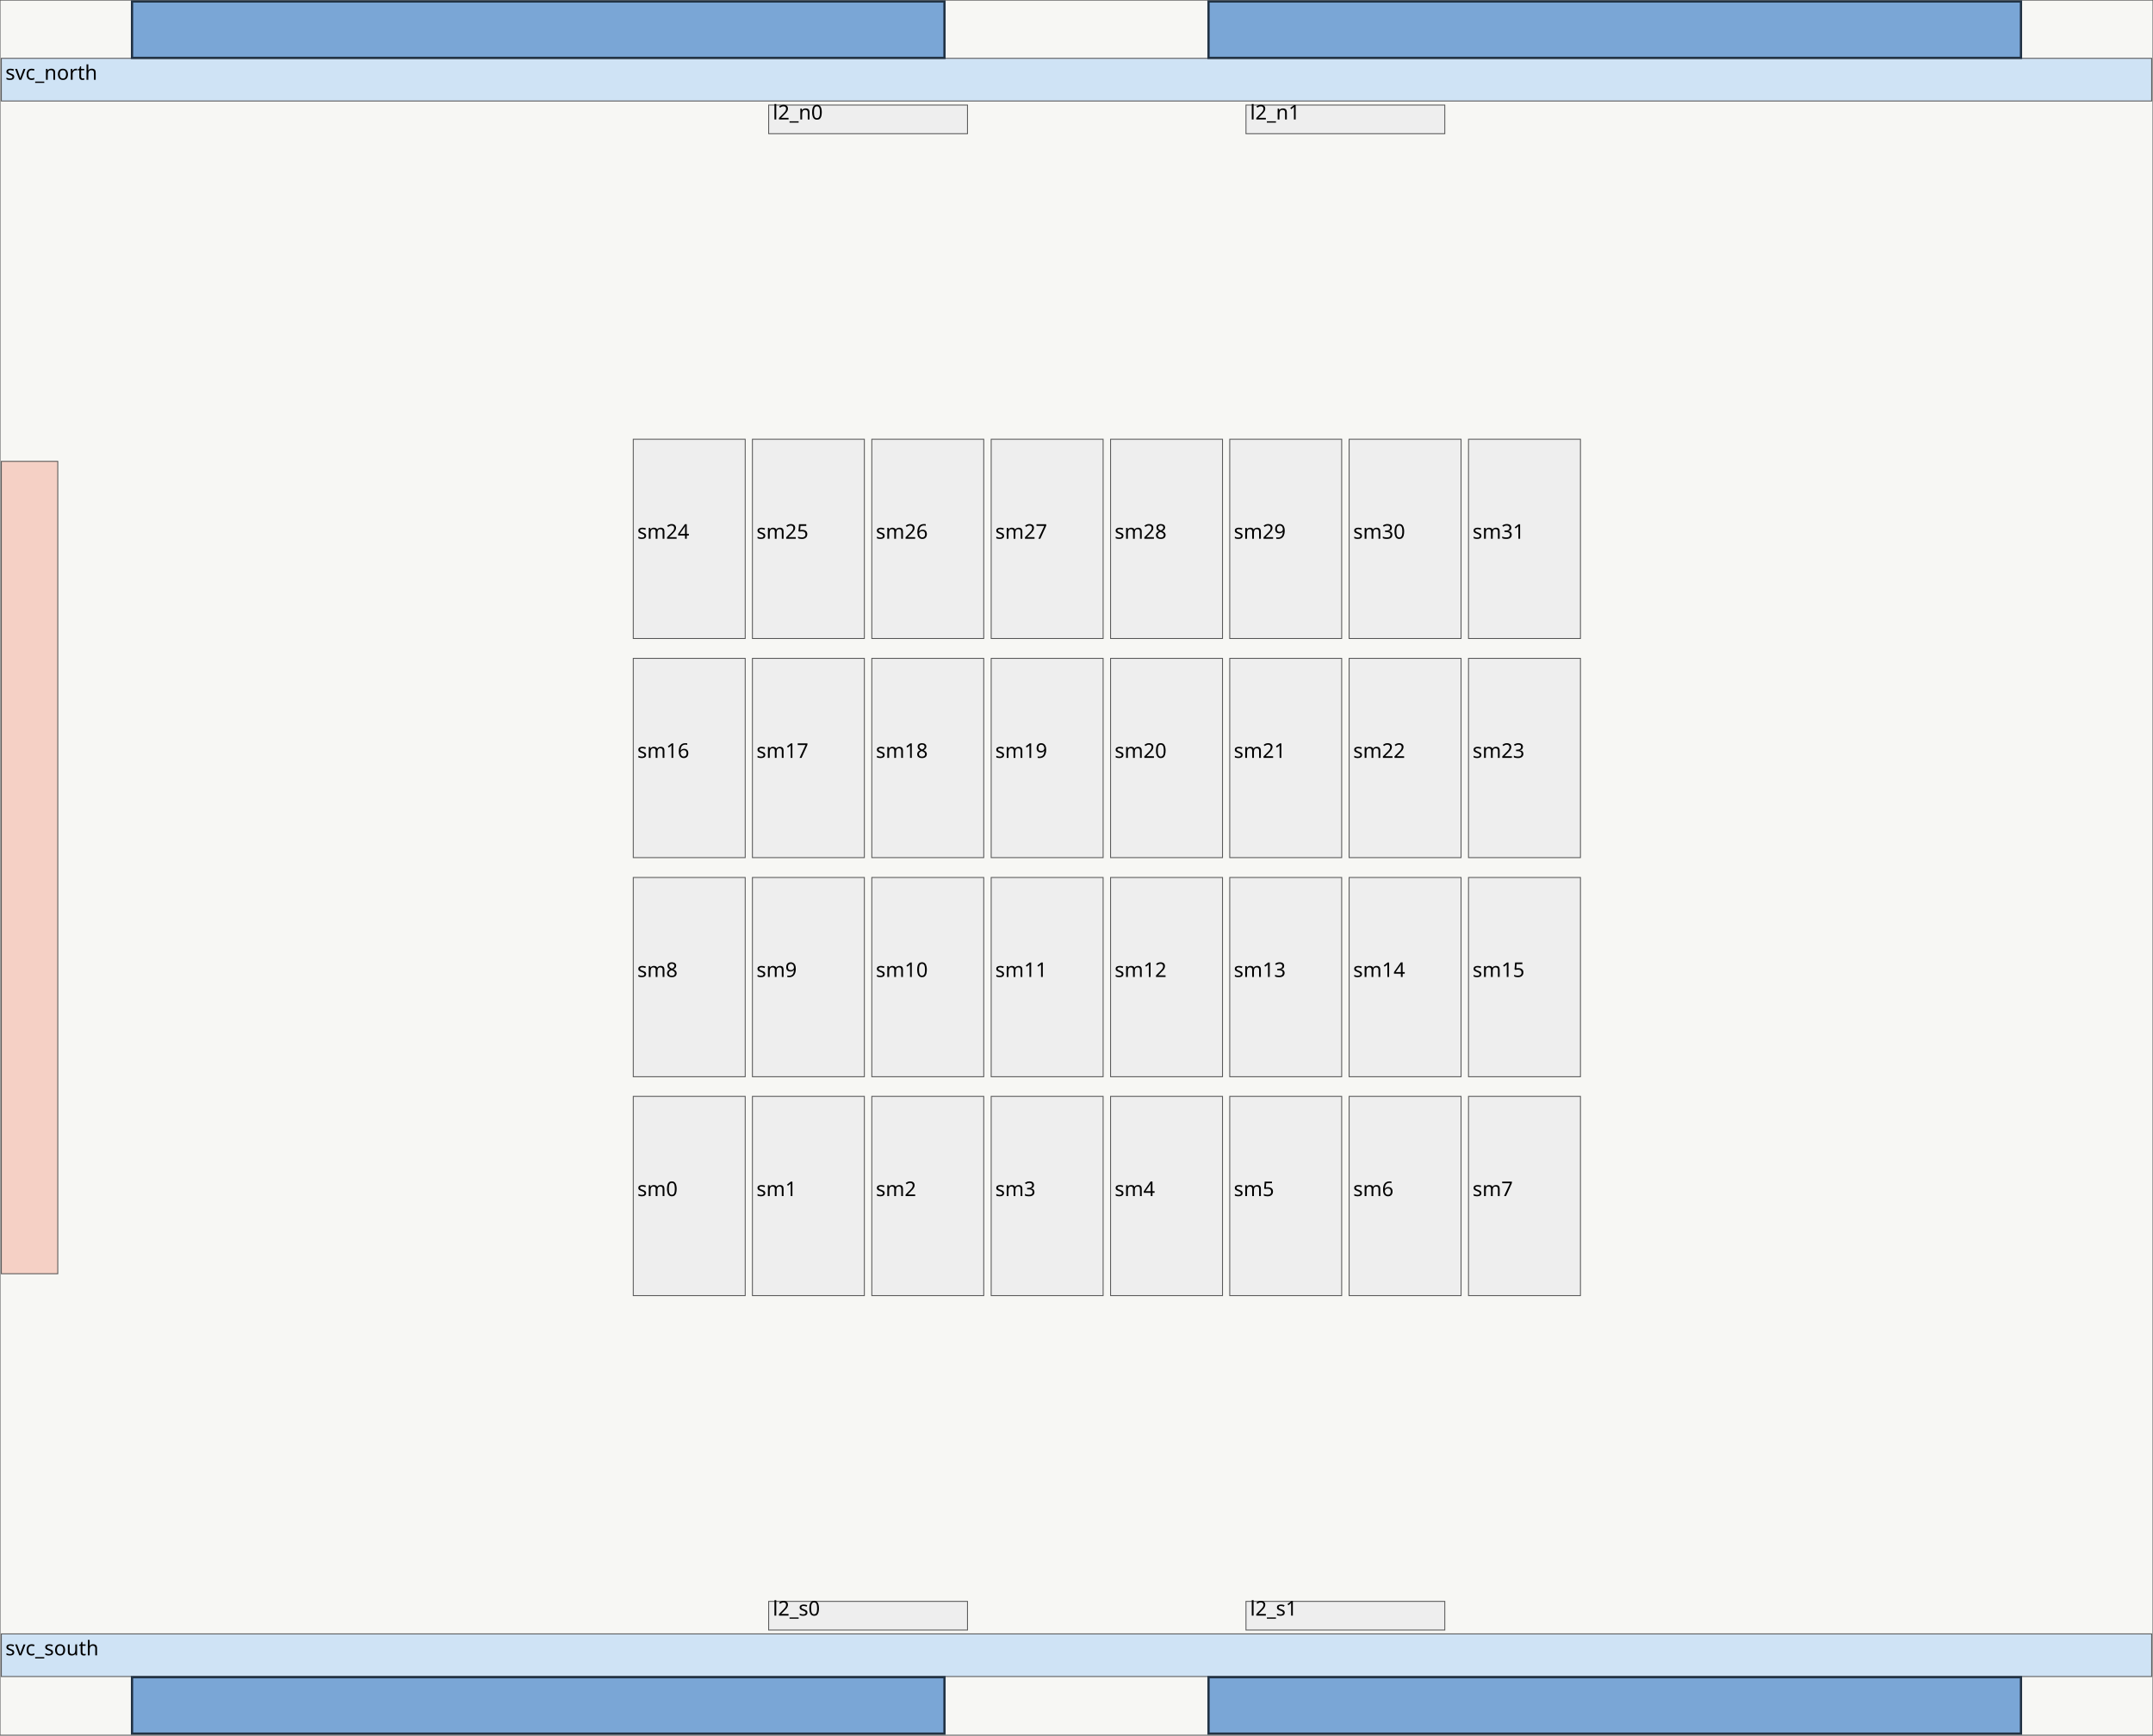
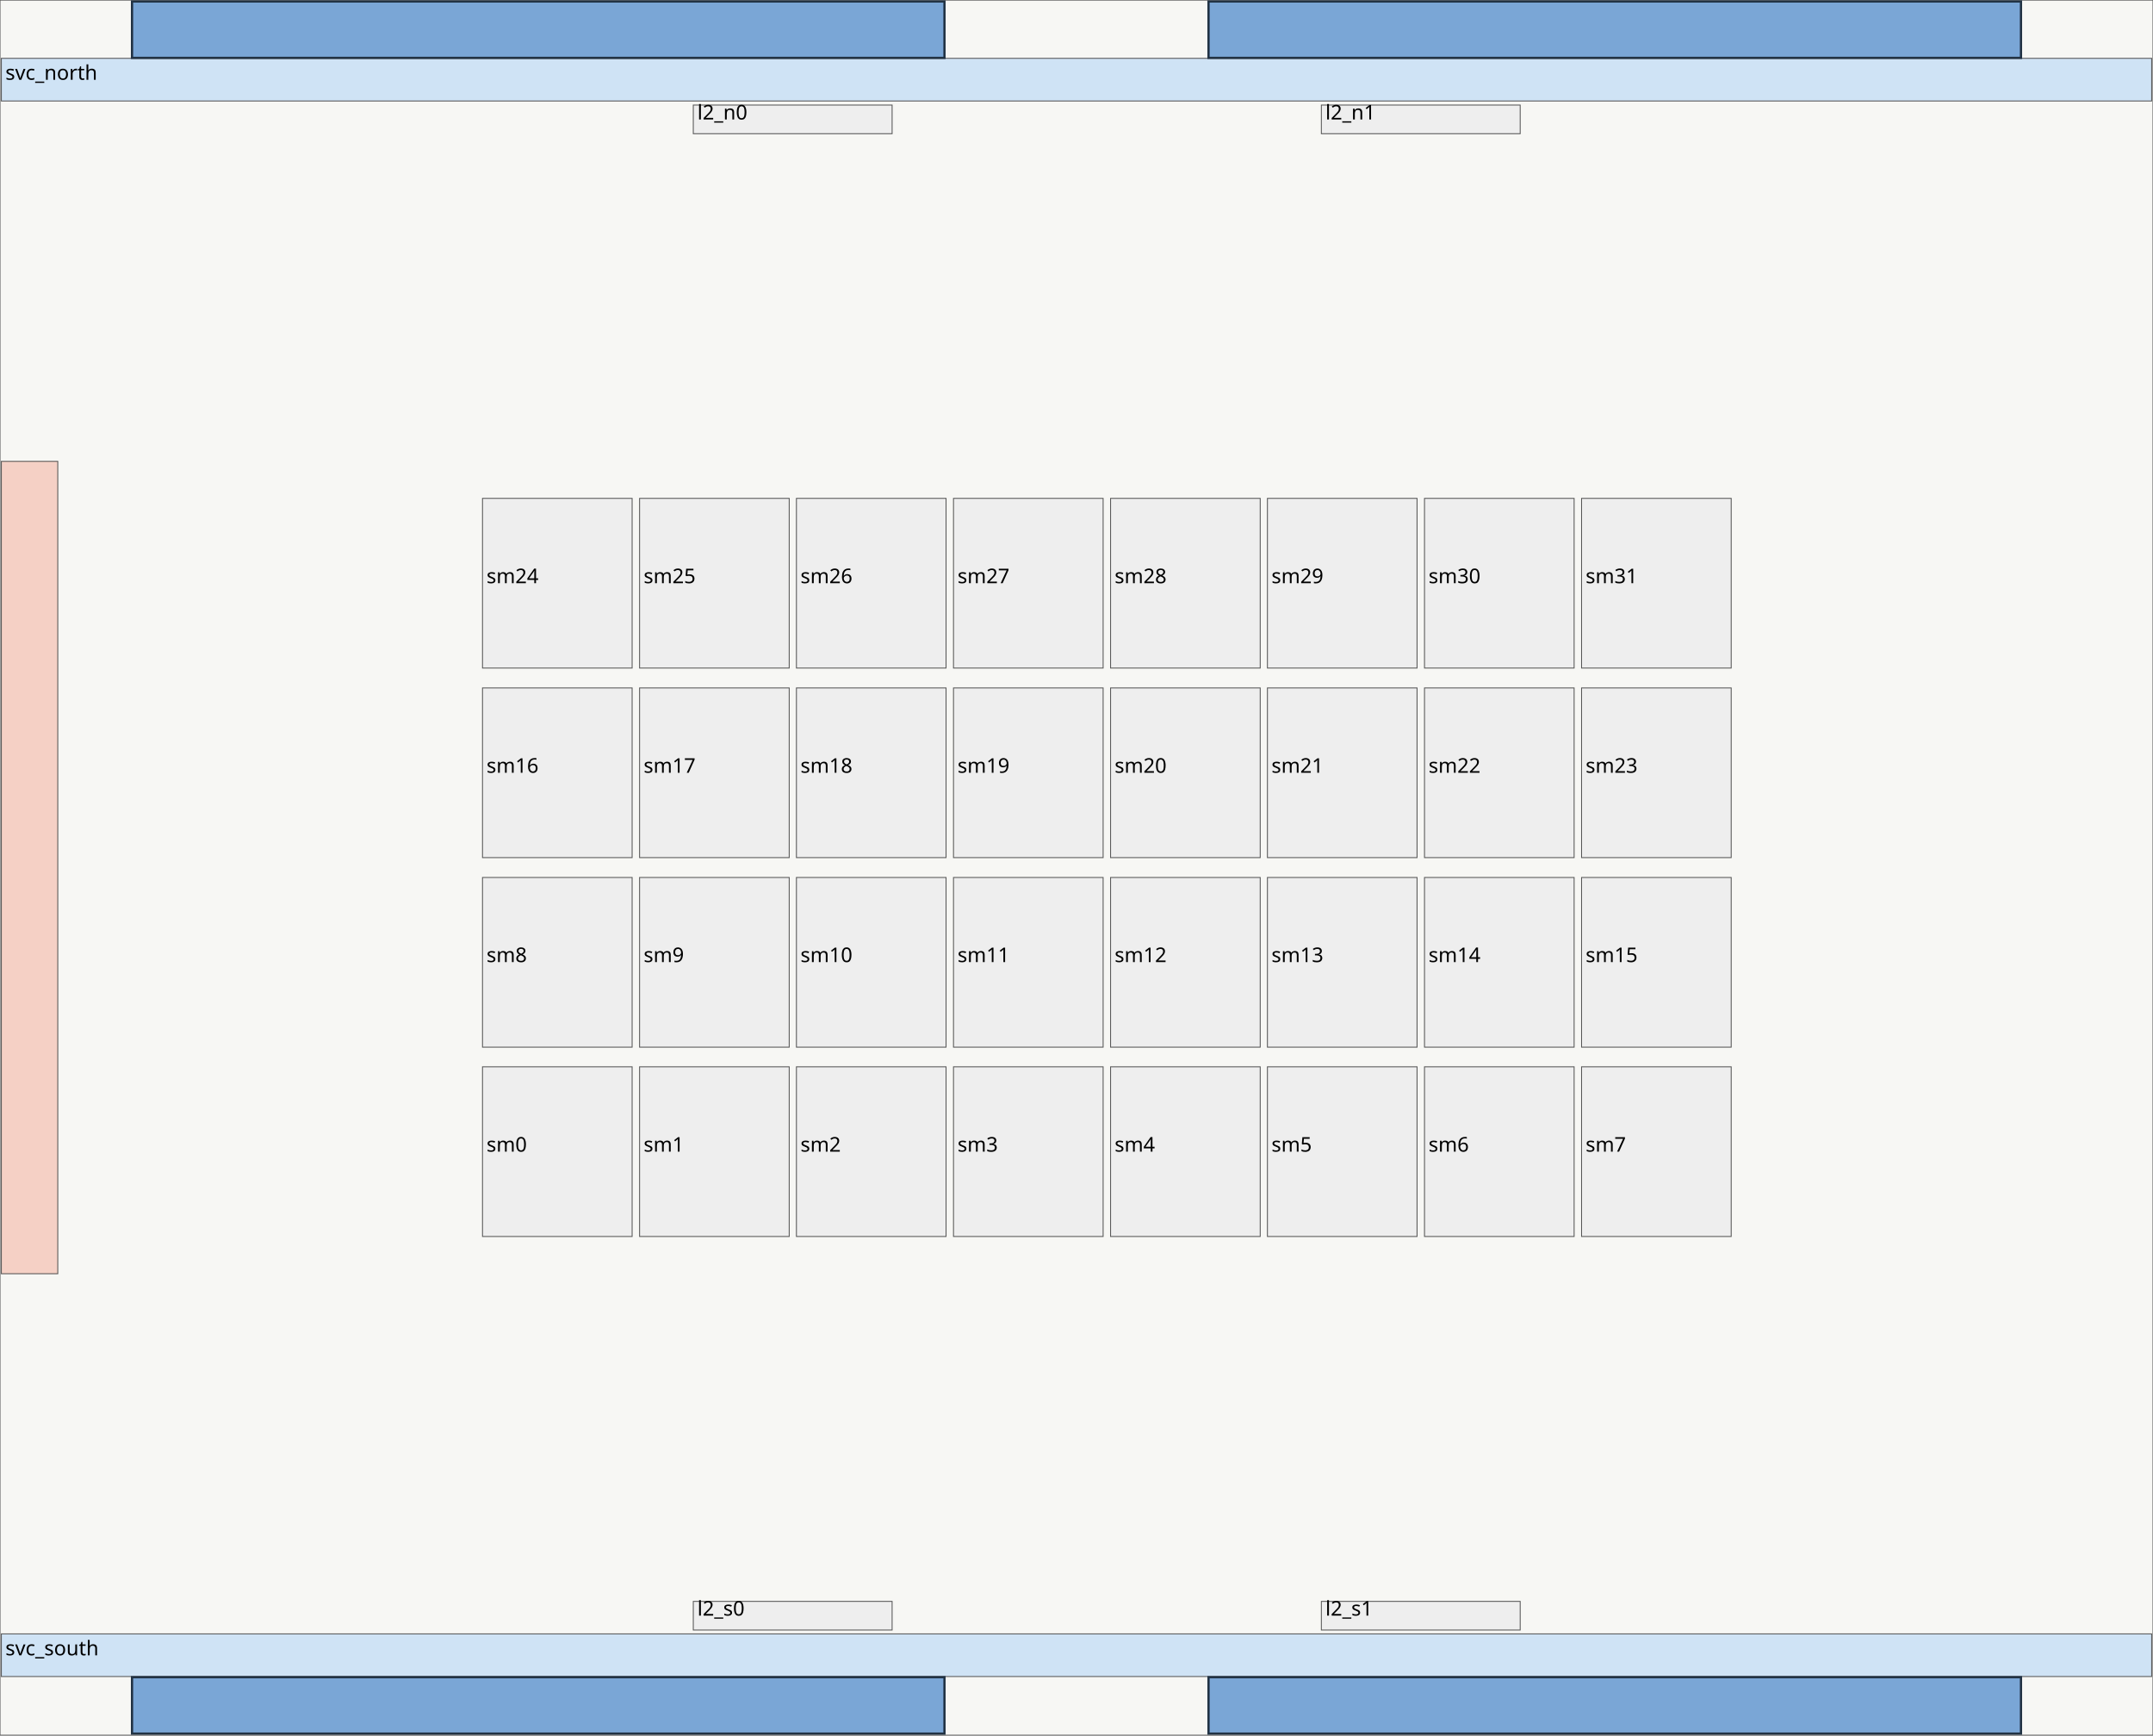
<svg xmlns="http://www.w3.org/2000/svg" width="954" height="769" viewBox="0 0 954.0 768.9" font-family="sans-serif" font-size="9">
  <rect x="0.0" y="-0.0" width="954.0" height="768.9" fill="#f7f7f4" stroke="#555" stroke-width="0.4" />
  <rect x="0.6" y="724.0" width="952.8" height="18.9" fill="#cfe3f5" stroke="#555" stroke-width="0.4" />
  <rect x="0.6" y="25.8" width="952.8" height="18.9" fill="#cfe3f5" stroke="#555" stroke-width="0.4" />
  <rect x="0.6" y="204.4" width="25.0" height="360.0" fill="#f5d0c5" stroke="#555" stroke-width="0.4" />
-   <rect x="280.6" y="485.8" width="49.6" height="88.3" fill="#eee" stroke="#555" stroke-width="0.4" />
-   <rect x="333.4" y="485.8" width="49.6" height="88.3" fill="#eee" stroke="#555" stroke-width="0.4" />
-   <rect x="386.3" y="485.8" width="49.6" height="88.3" fill="#eee" stroke="#555" stroke-width="0.4" />
-   <rect x="439.2" y="485.8" width="49.6" height="88.3" fill="#eee" stroke="#555" stroke-width="0.4" />
-   <rect x="492.1" y="485.8" width="49.6" height="88.3" fill="#eee" stroke="#555" stroke-width="0.4" />
-   <rect x="544.9" y="485.8" width="49.6" height="88.3" fill="#eee" stroke="#555" stroke-width="0.4" />
-   <rect x="597.8" y="485.8" width="49.6" height="88.3" fill="#eee" stroke="#555" stroke-width="0.4" />
-   <rect x="650.7" y="485.8" width="49.6" height="88.3" fill="#eee" stroke="#555" stroke-width="0.4" />
-   <rect x="280.6" y="388.8" width="49.6" height="88.3" fill="#eee" stroke="#555" stroke-width="0.4" />
-   <rect x="333.4" y="388.8" width="49.6" height="88.3" fill="#eee" stroke="#555" stroke-width="0.4" />
-   <rect x="386.3" y="388.8" width="49.6" height="88.3" fill="#eee" stroke="#555" stroke-width="0.4" />
-   <rect x="439.2" y="388.8" width="49.6" height="88.3" fill="#eee" stroke="#555" stroke-width="0.4" />
-   <rect x="492.1" y="388.8" width="49.6" height="88.3" fill="#eee" stroke="#555" stroke-width="0.4" />
-   <rect x="544.9" y="388.8" width="49.6" height="88.3" fill="#eee" stroke="#555" stroke-width="0.4" />
-   <rect x="597.8" y="388.8" width="49.6" height="88.3" fill="#eee" stroke="#555" stroke-width="0.4" />
-   <rect x="650.7" y="388.8" width="49.6" height="88.3" fill="#eee" stroke="#555" stroke-width="0.4" />
-   <rect x="280.6" y="291.7" width="49.6" height="88.3" fill="#eee" stroke="#555" stroke-width="0.4" />
-   <rect x="333.4" y="291.7" width="49.6" height="88.3" fill="#eee" stroke="#555" stroke-width="0.4" />
-   <rect x="386.3" y="291.7" width="49.6" height="88.3" fill="#eee" stroke="#555" stroke-width="0.4" />
-   <rect x="439.2" y="291.7" width="49.6" height="88.3" fill="#eee" stroke="#555" stroke-width="0.4" />
-   <rect x="492.1" y="291.7" width="49.6" height="88.3" fill="#eee" stroke="#555" stroke-width="0.4" />
-   <rect x="544.9" y="291.7" width="49.6" height="88.3" fill="#eee" stroke="#555" stroke-width="0.4" />
-   <rect x="597.8" y="291.7" width="49.6" height="88.3" fill="#eee" stroke="#555" stroke-width="0.4" />
-   <rect x="650.7" y="291.7" width="49.6" height="88.3" fill="#eee" stroke="#555" stroke-width="0.4" />
-   <rect x="280.6" y="194.6" width="49.6" height="88.3" fill="#eee" stroke="#555" stroke-width="0.4" />
-   <rect x="333.4" y="194.6" width="49.6" height="88.3" fill="#eee" stroke="#555" stroke-width="0.4" />
-   <rect x="386.3" y="194.6" width="49.6" height="88.3" fill="#eee" stroke="#555" stroke-width="0.4" />
-   <rect x="439.2" y="194.6" width="49.6" height="88.3" fill="#eee" stroke="#555" stroke-width="0.4" />
-   <rect x="492.1" y="194.6" width="49.6" height="88.3" fill="#eee" stroke="#555" stroke-width="0.4" />
-   <rect x="544.9" y="194.6" width="49.6" height="88.3" fill="#eee" stroke="#555" stroke-width="0.4" />
-   <rect x="597.8" y="194.6" width="49.6" height="88.3" fill="#eee" stroke="#555" stroke-width="0.4" />
-   <rect x="650.7" y="194.6" width="49.6" height="88.3" fill="#eee" stroke="#555" stroke-width="0.4" />
-   <rect x="340.6" y="709.6" width="88.1" height="12.7" fill="#eee" stroke="#555" stroke-width="0.4" />
-   <rect x="552.1" y="709.6" width="88.1" height="12.7" fill="#eee" stroke="#555" stroke-width="0.4" />
-   <rect x="340.6" y="46.5" width="88.1" height="12.7" fill="#eee" stroke="#555" stroke-width="0.4" />
-   <rect x="552.1" y="46.5" width="88.1" height="12.7" fill="#eee" stroke="#555" stroke-width="0.4" />
+   <rect x="213.8" y="472.7" width="66.3" height="75.2" fill="#eee" stroke="#555" stroke-width="0.4" />
+   <rect x="283.4" y="472.7" width="66.3" height="75.2" fill="#eee" stroke="#555" stroke-width="0.4" />
+   <rect x="352.9" y="472.7" width="66.3" height="75.2" fill="#eee" stroke="#555" stroke-width="0.4" />
+   <rect x="422.5" y="472.7" width="66.3" height="75.2" fill="#eee" stroke="#555" stroke-width="0.4" />
+   <rect x="492.1" y="472.7" width="66.3" height="75.2" fill="#eee" stroke="#555" stroke-width="0.4" />
+   <rect x="561.6" y="472.7" width="66.3" height="75.2" fill="#eee" stroke="#555" stroke-width="0.4" />
+   <rect x="631.2" y="472.7" width="66.3" height="75.2" fill="#eee" stroke="#555" stroke-width="0.4" />
+   <rect x="700.8" y="472.7" width="66.3" height="75.2" fill="#eee" stroke="#555" stroke-width="0.4" />
+   <rect x="213.8" y="388.8" width="66.3" height="75.2" fill="#eee" stroke="#555" stroke-width="0.4" />
+   <rect x="283.4" y="388.8" width="66.3" height="75.2" fill="#eee" stroke="#555" stroke-width="0.4" />
+   <rect x="352.9" y="388.8" width="66.3" height="75.2" fill="#eee" stroke="#555" stroke-width="0.4" />
+   <rect x="422.5" y="388.8" width="66.3" height="75.2" fill="#eee" stroke="#555" stroke-width="0.4" />
+   <rect x="492.1" y="388.8" width="66.3" height="75.2" fill="#eee" stroke="#555" stroke-width="0.4" />
+   <rect x="561.6" y="388.8" width="66.3" height="75.2" fill="#eee" stroke="#555" stroke-width="0.4" />
+   <rect x="631.2" y="388.8" width="66.3" height="75.2" fill="#eee" stroke="#555" stroke-width="0.4" />
+   <rect x="700.8" y="388.8" width="66.3" height="75.2" fill="#eee" stroke="#555" stroke-width="0.4" />
+   <rect x="213.8" y="304.8" width="66.3" height="75.2" fill="#eee" stroke="#555" stroke-width="0.4" />
+   <rect x="283.4" y="304.8" width="66.3" height="75.2" fill="#eee" stroke="#555" stroke-width="0.4" />
+   <rect x="352.9" y="304.8" width="66.3" height="75.2" fill="#eee" stroke="#555" stroke-width="0.4" />
+   <rect x="422.5" y="304.8" width="66.3" height="75.2" fill="#eee" stroke="#555" stroke-width="0.4" />
+   <rect x="492.1" y="304.8" width="66.3" height="75.2" fill="#eee" stroke="#555" stroke-width="0.4" />
+   <rect x="561.6" y="304.8" width="66.3" height="75.2" fill="#eee" stroke="#555" stroke-width="0.4" />
+   <rect x="631.2" y="304.8" width="66.3" height="75.2" fill="#eee" stroke="#555" stroke-width="0.4" />
+   <rect x="700.8" y="304.8" width="66.3" height="75.2" fill="#eee" stroke="#555" stroke-width="0.4" />
+   <rect x="213.8" y="220.8" width="66.3" height="75.2" fill="#eee" stroke="#555" stroke-width="0.4" />
+   <rect x="283.4" y="220.8" width="66.3" height="75.2" fill="#eee" stroke="#555" stroke-width="0.4" />
+   <rect x="352.9" y="220.8" width="66.3" height="75.2" fill="#eee" stroke="#555" stroke-width="0.4" />
+   <rect x="422.5" y="220.8" width="66.3" height="75.2" fill="#eee" stroke="#555" stroke-width="0.4" />
+   <rect x="492.1" y="220.8" width="66.3" height="75.2" fill="#eee" stroke="#555" stroke-width="0.4" />
+   <rect x="561.6" y="220.8" width="66.3" height="75.2" fill="#eee" stroke="#555" stroke-width="0.4" />
+   <rect x="631.2" y="220.8" width="66.3" height="75.2" fill="#eee" stroke="#555" stroke-width="0.4" />
+   <rect x="700.8" y="220.8" width="66.3" height="75.2" fill="#eee" stroke="#555" stroke-width="0.4" />
+   <rect x="307.2" y="709.6" width="88.1" height="12.7" fill="#eee" stroke="#555" stroke-width="0.4" />
+   <rect x="585.5" y="709.6" width="88.1" height="12.7" fill="#eee" stroke="#555" stroke-width="0.4" />
+   <rect x="307.2" y="46.5" width="88.1" height="12.7" fill="#eee" stroke="#555" stroke-width="0.4" />
+   <rect x="585.5" y="46.5" width="88.1" height="12.7" fill="#eee" stroke="#555" stroke-width="0.4" />
  <rect x="58.5" y="743.2" width="360.0" height="25.0" fill="#7aa6d6" stroke="#234" />
  <rect x="58.5" y="0.6" width="360.0" height="25.0" fill="#7aa6d6" stroke="#234" />
  <rect x="535.5" y="743.2" width="360.0" height="25.0" fill="#7aa6d6" stroke="#234" />
  <rect x="535.5" y="0.6" width="360.0" height="25.0" fill="#7aa6d6" stroke="#234" />
  <text x="2.4" y="733.5">svc_south</text>
  <text x="2.4" y="35.3">svc_north</text>
-   <text x="282.4" y="530.0">sm0</text>
-   <text x="335.2" y="530.0">sm1</text>
-   <text x="388.1" y="530.0">sm2</text>
-   <text x="441.0" y="530.0">sm3</text>
-   <text x="493.9" y="530.0">sm4</text>
-   <text x="546.7" y="530.0">sm5</text>
-   <text x="599.6" y="530.0">sm6</text>
-   <text x="652.5" y="530.0">sm7</text>
-   <text x="282.4" y="432.9">sm8</text>
-   <text x="335.2" y="432.9">sm9</text>
-   <text x="388.1" y="432.9">sm10</text>
-   <text x="441.0" y="432.9">sm11</text>
-   <text x="493.9" y="432.9">sm12</text>
-   <text x="546.7" y="432.9">sm13</text>
-   <text x="599.6" y="432.9">sm14</text>
-   <text x="652.5" y="432.9">sm15</text>
-   <text x="282.4" y="335.8">sm16</text>
-   <text x="335.2" y="335.8">sm17</text>
-   <text x="388.1" y="335.8">sm18</text>
-   <text x="441.0" y="335.8">sm19</text>
-   <text x="493.9" y="335.8">sm20</text>
-   <text x="546.7" y="335.8">sm21</text>
-   <text x="599.6" y="335.8">sm22</text>
-   <text x="652.5" y="335.8">sm23</text>
-   <text x="282.4" y="238.7">sm24</text>
-   <text x="335.2" y="238.7">sm25</text>
-   <text x="388.1" y="238.7">sm26</text>
-   <text x="441.0" y="238.7">sm27</text>
-   <text x="493.9" y="238.7">sm28</text>
-   <text x="546.7" y="238.7">sm29</text>
-   <text x="599.6" y="238.7">sm30</text>
-   <text x="652.5" y="238.7">sm31</text>
-   <text x="342.4" y="715.9">l2_s0</text>
-   <text x="553.9" y="715.9">l2_s1</text>
-   <text x="342.4" y="52.9">l2_n0</text>
-   <text x="553.9" y="52.9">l2_n1</text>
+   <text x="215.6" y="510.3">sm0</text>
+   <text x="285.2" y="510.3">sm1</text>
+   <text x="354.7" y="510.3">sm2</text>
+   <text x="424.3" y="510.3">sm3</text>
+   <text x="493.9" y="510.3">sm4</text>
+   <text x="563.4" y="510.3">sm5</text>
+   <text x="633.0" y="510.3">sm6</text>
+   <text x="702.6" y="510.3">sm7</text>
+   <text x="215.6" y="426.3">sm8</text>
+   <text x="285.2" y="426.3">sm9</text>
+   <text x="354.7" y="426.3">sm10</text>
+   <text x="424.3" y="426.3">sm11</text>
+   <text x="493.9" y="426.3">sm12</text>
+   <text x="563.4" y="426.3">sm13</text>
+   <text x="633.0" y="426.3">sm14</text>
+   <text x="702.6" y="426.3">sm15</text>
+   <text x="215.6" y="342.4">sm16</text>
+   <text x="285.2" y="342.4">sm17</text>
+   <text x="354.7" y="342.4">sm18</text>
+   <text x="424.3" y="342.4">sm19</text>
+   <text x="493.9" y="342.4">sm20</text>
+   <text x="563.4" y="342.4">sm21</text>
+   <text x="633.0" y="342.4">sm22</text>
+   <text x="702.6" y="342.4">sm23</text>
+   <text x="215.6" y="258.4">sm24</text>
+   <text x="285.2" y="258.4">sm25</text>
+   <text x="354.7" y="258.4">sm26</text>
+   <text x="424.3" y="258.4">sm27</text>
+   <text x="493.9" y="258.4">sm28</text>
+   <text x="563.4" y="258.4">sm29</text>
+   <text x="633.0" y="258.4">sm30</text>
+   <text x="702.6" y="258.4">sm31</text>
+   <text x="309.0" y="715.9">l2_s0</text>
+   <text x="587.3" y="715.9">l2_s1</text>
+   <text x="309.0" y="52.9">l2_n0</text>
+   <text x="587.3" y="52.9">l2_n1</text>
</svg>
